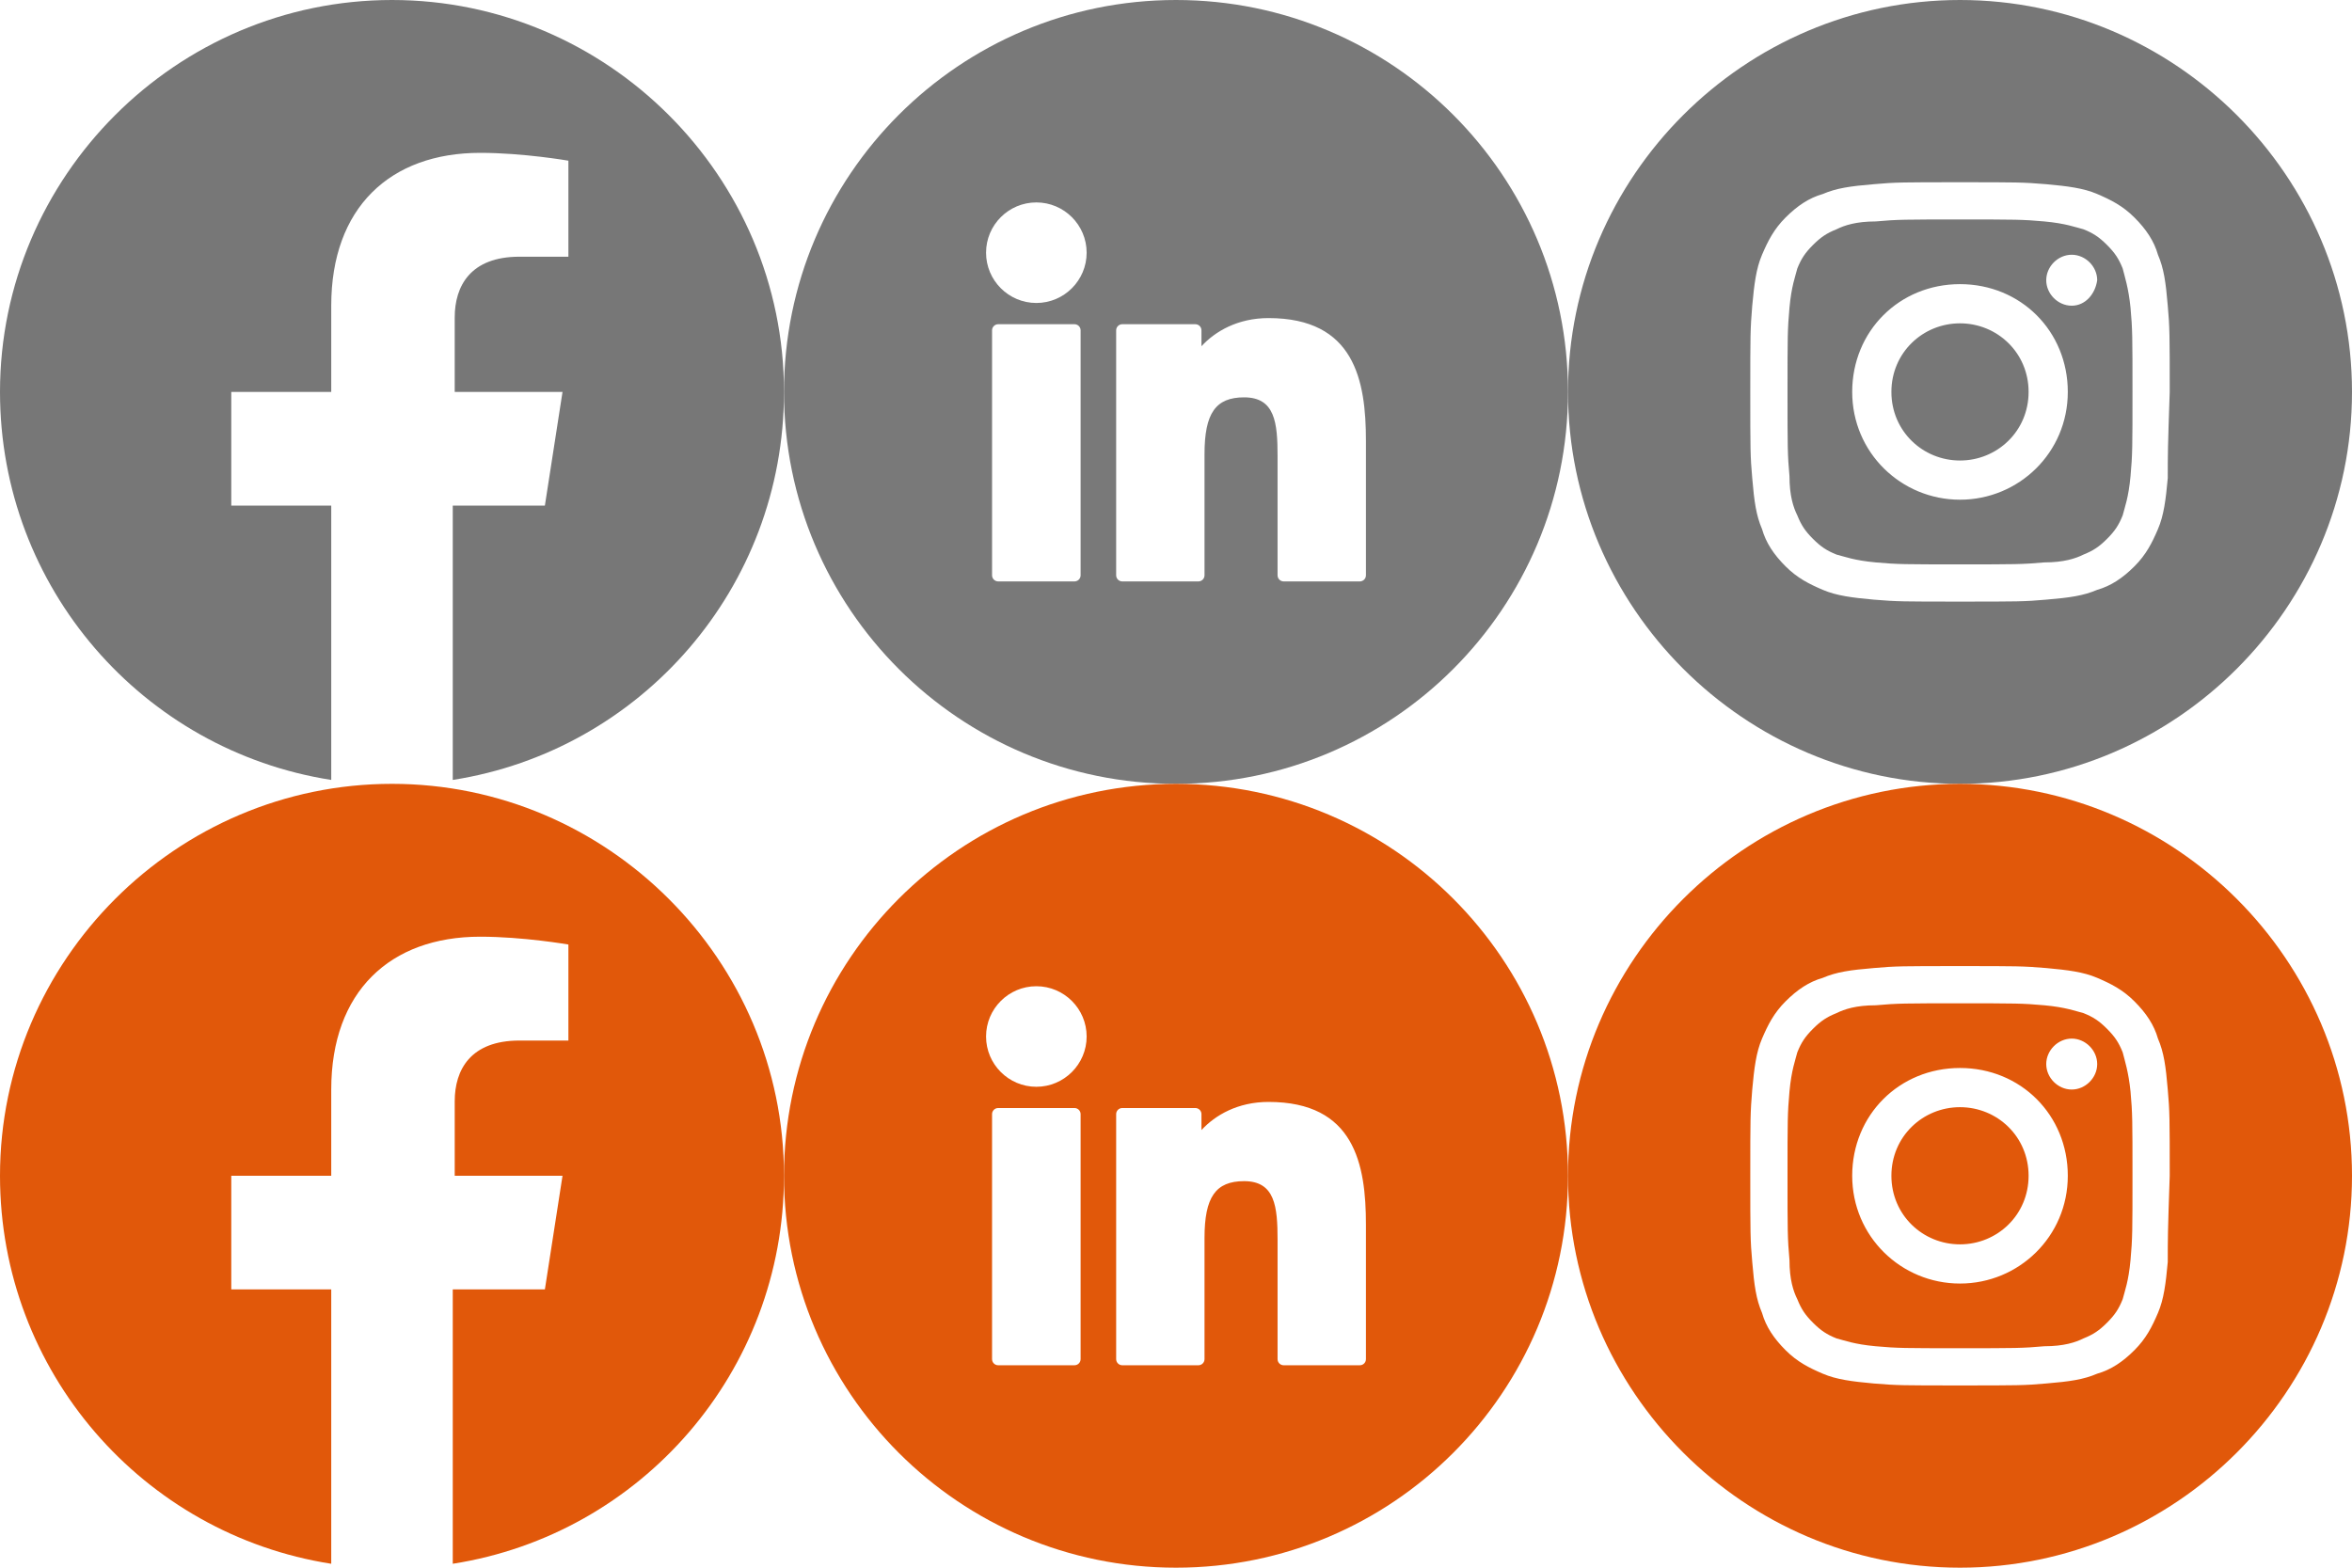
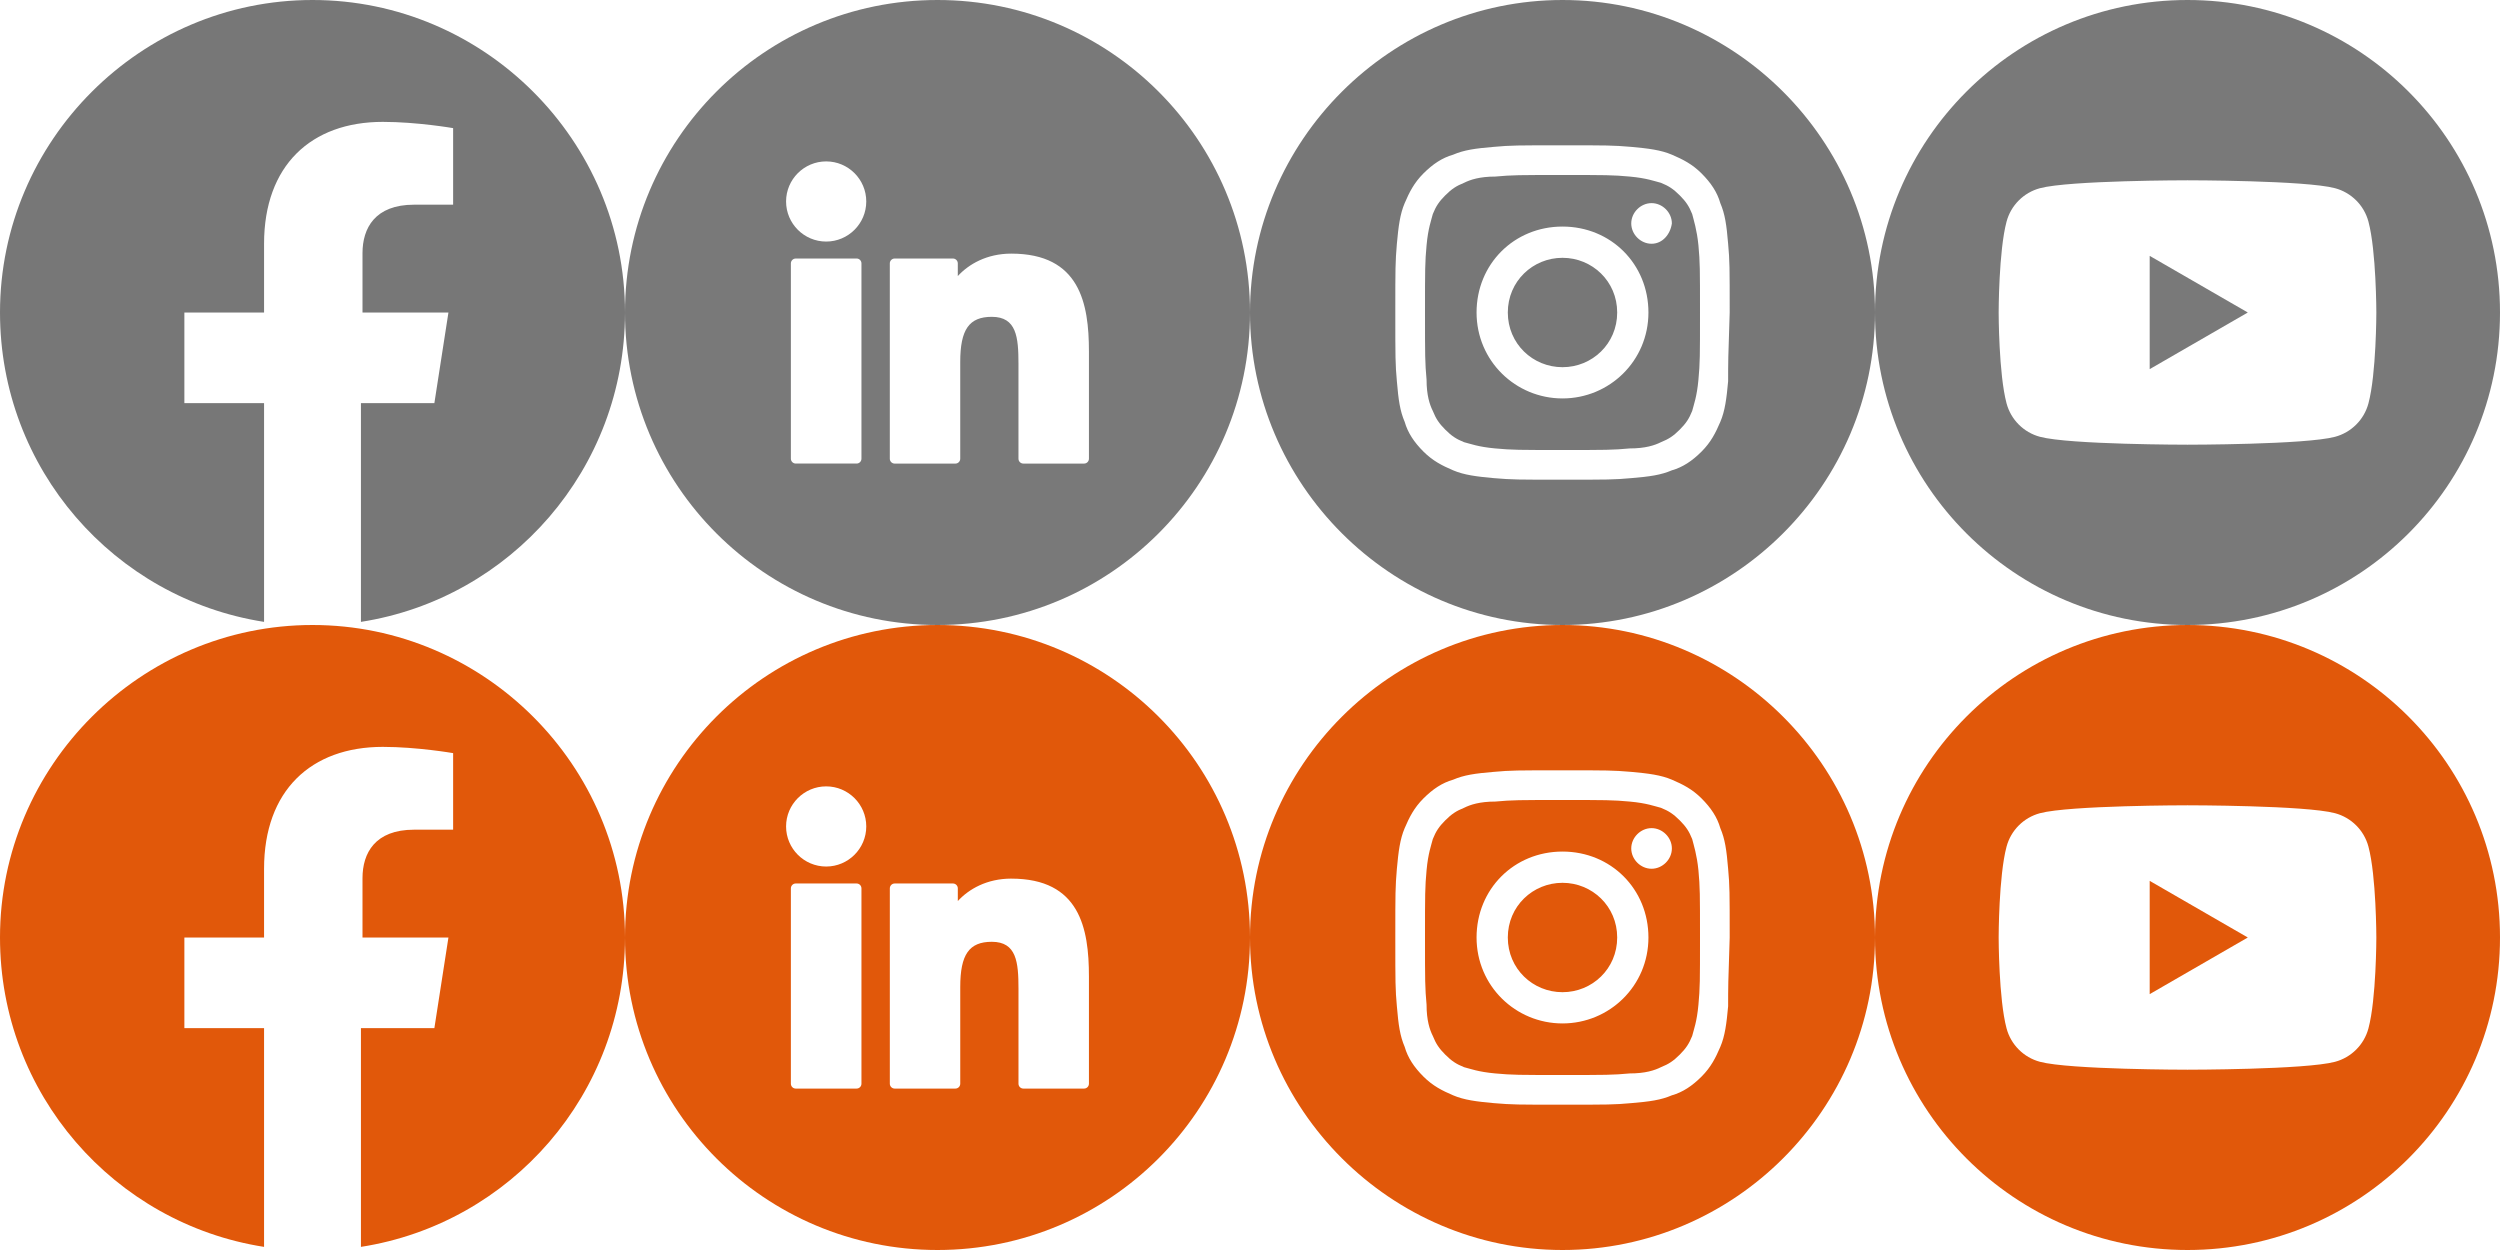
- <svg xmlns="http://www.w3.org/2000/svg" version="1.1" id="Social_network" x="0px" y="0px" viewBox="0 0 120 80" enable-background="new 0 0 120 80" xml:space="preserve">
+ <svg xmlns="http://www.w3.org/2000/svg" version="1.1" id="Social_network" x="0px" y="0px" viewBox="0 0 160 80" enable-background="new 0 0 120 80" xml:space="preserve" width="160" height="80">
  <defs id="defs6" />
-   <path id="path1" style="fill:#797979;stroke-width:0.756;paint-order:stroke fill markers" d="M 60 5.6136499e-08 A 20 20 0 0 0 40 20 A 20 20 0 0 0 60 40 A 20 20 0 0 0 80 20 A 20 20 0 0 0 60 5.6136499e-08 z M 52.875 10.33 C 54.29 10.33 55.441 11.48 55.441 12.895 C 55.441 14.309 54.29 15.461 52.875 15.461 C 51.459 15.461 50.309 14.309 50.309 12.895 C 50.309 11.48 51.459 10.33 52.875 10.33 z M 64.719 16.232 C 69.102 16.232 69.691 19.401 69.691 22.5 L 69.691 29.357 C 69.691 29.53 69.552 29.67 69.379 29.67 L 65.494 29.67 C 65.321 29.67 65.182 29.53 65.182 29.357 L 65.182 23.279 C 65.182 21.578 65.057 20.277 63.475 20.277 C 62.022 20.277 61.455 21.088 61.455 23.172 L 61.455 29.357 C 61.455 29.53 61.315 29.67 61.143 29.67 L 57.26 29.67 C 57.087 29.67 56.947 29.53 56.947 29.357 L 56.947 16.857 C 56.947 16.685 57.087 16.545 57.26 16.545 L 60.986 16.545 C 61.159 16.545 61.299 16.685 61.299 16.857 L 61.299 17.668 C 62 16.905 63.156 16.232 64.719 16.232 z M 50.93 16.545 L 54.82 16.545 C 54.993 16.545 55.133 16.685 55.133 16.857 L 55.133 29.357 C 55.133 29.53 54.993 29.67 54.82 29.67 L 50.93 29.67 C 50.757 29.67 50.615 29.53 50.615 29.357 L 50.615 16.857 C 50.615 16.685 50.757 16.545 50.93 16.545 z " />
-   <path id="path2" style="fill:#e1580a;stroke:none;stroke-width:0.756;paint-order:stroke fill markers;fill-opacity:1" d="M 60 40 A 20 20 0 0 0 40 60 A 20 20 0 0 0 60 80 A 20 20 0 0 0 80 60 A 20 20 0 0 0 60 40 z M 52.875 50.328 C 54.29 50.328 55.441 51.478 55.441 52.893 C 55.441 54.307 54.29 55.459 52.875 55.459 C 51.459 55.459 50.309 54.308 50.309 52.893 C 50.309 51.478 51.459 50.328 52.875 50.328 z M 64.719 56.232 C 69.102 56.232 69.691 59.401 69.691 62.5 L 69.691 69.357 C 69.691 69.53 69.552 69.67 69.379 69.67 L 65.494 69.67 C 65.321 69.67 65.182 69.53 65.182 69.357 L 65.182 63.279 C 65.182 61.578 65.057 60.275 63.475 60.275 C 62.022 60.275 61.455 61.088 61.455 63.172 L 61.455 69.357 C 61.455 69.53 61.315 69.67 61.143 69.67 L 57.26 69.67 C 57.087 69.67 56.947 69.53 56.947 69.357 L 56.947 56.855 C 56.947 56.683 57.087 56.543 57.26 56.543 L 60.986 56.543 C 61.159 56.543 61.299 56.683 61.299 56.855 L 61.299 57.668 C 62 56.905 63.156 56.232 64.719 56.232 z M 50.928 56.543 L 54.82 56.543 C 54.993 56.543 55.133 56.683 55.133 56.855 L 55.133 69.357 C 55.133 69.53 54.993 69.67 54.82 69.67 L 50.928 69.67 C 50.755 69.67 50.615 69.53 50.615 69.357 L 50.615 56.855 C 50.615 56.683 50.755 56.543 50.928 56.543 z " />
-   <path fill="#777777" d="M100,0C89,0,80,9,80,20c0,11,9,20,20,20s20-9,20-20C120,9,111,0,100,0z M110.6,24.4  c-0.1,1.1-0.2,1.9-0.5,2.6c-0.3,0.7-0.6,1.3-1.2,1.9c-0.6,0.6-1.2,1-1.9,1.2c-0.7,0.3-1.4,0.4-2.6,0.5c-1.1,0.1-1.5,0.1-4.4,0.1  s-3.2,0-4.4-0.1c-1.1-0.1-1.9-0.2-2.6-0.5c-0.7-0.3-1.3-0.6-1.9-1.2c-0.6-0.6-1-1.2-1.2-1.9c-0.3-0.7-0.4-1.4-0.5-2.6  c-0.1-1.1-0.1-1.5-0.1-4.4c0-2.9,0-3.2,0.1-4.4c0.1-1.1,0.2-1.9,0.5-2.6c0.3-0.7,0.6-1.3,1.2-1.9c0.6-0.6,1.2-1,1.9-1.2  c0.7-0.3,1.4-0.4,2.6-0.5c1.1-0.1,1.5-0.1,4.4-0.1s3.2,0,4.4,0.1c1.1,0.1,1.9,0.2,2.6,0.5c0.7,0.3,1.3,0.6,1.9,1.2  c0.6,0.6,1,1.2,1.2,1.9c0.3,0.7,0.4,1.4,0.5,2.6c0.1,1.1,0.1,1.5,0.1,4.4C110.6,22.9,110.6,23.2,110.6,24.4z M108.3,13.7  c-0.2-0.5-0.4-0.8-0.8-1.2c-0.4-0.4-0.7-0.6-1.2-0.8c-0.4-0.1-0.9-0.3-2-0.4c-1.1-0.1-1.5-0.1-4.3-0.1s-3.2,0-4.3,0.1  c-1,0-1.6,0.2-2,0.4c-0.5,0.2-0.8,0.4-1.2,0.8c-0.4,0.4-0.6,0.7-0.8,1.2c-0.1,0.4-0.3,0.9-0.4,2c-0.1,1.1-0.1,1.5-0.1,4.3  s0,3.2,0.1,4.3c0,1,0.2,1.6,0.4,2c0.2,0.5,0.4,0.8,0.8,1.2s0.7,0.6,1.2,0.8c0.4,0.1,0.9,0.3,2,0.4c1.1,0.1,1.5,0.1,4.3,0.1  s3.2,0,4.3-0.1c1,0,1.6-0.2,2-0.4c0.5-0.2,0.8-0.4,1.2-0.8c0.4-0.4,0.6-0.7,0.8-1.2c0.1-0.4,0.3-0.9,0.4-2c0.1-1.1,0.1-1.5,0.1-4.3  s0-3.2-0.1-4.3C108.6,14.7,108.4,14.1,108.3,13.7z M100,25.5c-3,0-5.5-2.4-5.5-5.5s2.4-5.5,5.5-5.5s5.5,2.4,5.5,5.5  S103,25.5,100,25.5z M105.7,15.6c-0.7,0-1.3-0.6-1.3-1.3c0-0.7,0.6-1.3,1.3-1.3s1.3,0.6,1.3,1.3C106.9,15,106.4,15.6,105.7,15.6z   M103.5,20c0,2-1.6,3.5-3.5,3.5S96.5,22,96.5,20c0-2,1.6-3.5,3.5-3.5S103.5,18,103.5,20z" id="path3" />
-   <path fill="#E1580A" d="M100,40c-11,0-20,9-20,20c0,11,9,20,20,20s20-9,20-20C120,49,111,40,100,40z M110.6,64.4  c-0.1,1.1-0.2,1.9-0.5,2.6c-0.3,0.7-0.6,1.3-1.2,1.9c-0.6,0.6-1.2,1-1.9,1.2c-0.7,0.3-1.4,0.4-2.6,0.5c-1.1,0.1-1.5,0.1-4.4,0.1  s-3.2,0-4.4-0.1c-1.1-0.1-1.9-0.2-2.6-0.5c-0.7-0.3-1.3-0.6-1.9-1.2c-0.6-0.6-1-1.2-1.2-1.9c-0.3-0.7-0.4-1.4-0.5-2.6  c-0.1-1.1-0.1-1.5-0.1-4.4c0-2.9,0-3.2,0.1-4.4c0.1-1.1,0.2-1.9,0.5-2.6c0.3-0.7,0.6-1.3,1.2-1.9c0.6-0.6,1.2-1,1.9-1.2  c0.7-0.3,1.4-0.4,2.6-0.5c1.1-0.1,1.5-0.1,4.4-0.1s3.2,0,4.4,0.1c1.1,0.1,1.9,0.2,2.6,0.5c0.7,0.3,1.3,0.6,1.9,1.2  c0.6,0.6,1,1.2,1.2,1.9c0.3,0.7,0.4,1.4,0.5,2.6c0.1,1.1,0.1,1.5,0.1,4.4C110.6,62.9,110.6,63.2,110.6,64.4z M108.3,53.7  c-0.2-0.5-0.4-0.8-0.8-1.2c-0.4-0.4-0.7-0.6-1.2-0.8c-0.4-0.1-0.9-0.3-2-0.4c-1.1-0.1-1.5-0.1-4.3-0.1s-3.2,0-4.3,0.1  c-1,0-1.6,0.2-2,0.4c-0.5,0.2-0.8,0.4-1.2,0.8c-0.4,0.4-0.6,0.7-0.8,1.2c-0.1,0.4-0.3,0.9-0.4,2c-0.1,1.1-0.1,1.5-0.1,4.3  s0,3.2,0.1,4.3c0,1,0.2,1.6,0.4,2c0.2,0.5,0.4,0.8,0.8,1.2s0.7,0.6,1.2,0.8c0.4,0.1,0.9,0.3,2,0.4c1.1,0.1,1.5,0.1,4.3,0.1  s3.2,0,4.3-0.1c1,0,1.6-0.2,2-0.4c0.5-0.2,0.8-0.4,1.2-0.8c0.4-0.4,0.6-0.7,0.8-1.2c0.1-0.4,0.3-0.9,0.4-2c0.1-1.1,0.1-1.5,0.1-4.3  s0-3.2-0.1-4.3C108.6,54.7,108.4,54.1,108.3,53.7z M100,65.5c-3,0-5.5-2.4-5.5-5.5s2.4-5.5,5.5-5.5s5.5,2.4,5.5,5.5  S103,65.5,100,65.5z M105.7,55.6c-0.7,0-1.3-0.6-1.3-1.3s0.6-1.3,1.3-1.3s1.3,0.6,1.3,1.3S106.4,55.6,105.7,55.6z M103.5,60  c0,2-1.6,3.5-3.5,3.5S96.5,62,96.5,60c0-2,1.6-3.5,3.5-3.5S103.5,58,103.5,60z" id="path4" />
-   <path fill="#777777" d="M40,20C40,9,31,0,20,0S0,9,0,20c0,10,7.3,18.3,16.9,19.8v-14h-5.1V20h5.1v-4.4c0-5,3-7.8,7.6-7.8  c2.2,0,4.5,0.4,4.5,0.4v4.9h-2.5c-2.5,0-3.3,1.5-3.3,3.1V20h5.5l-0.9,5.8h-4.7v14C32.7,38.3,40,30,40,20z" id="path5" />
-   <path fill="#E1580A" d="M40,60c0-11-9-20-20-20S0,49,0,60c0,10,7.3,18.3,16.9,19.8v-14h-5.1V60h5.1v-4.4c0-5,3-7.8,7.6-7.8  c2.2,0,4.5,0.4,4.5,0.4v4.9h-2.5c-2.5,0-3.3,1.5-3.3,3.1V60h5.5l-0.9,5.8h-4.7v14C32.7,78.3,40,70,40,60z" id="path6" />
+   <path id="path1" style="fill:#797979;stroke-width:0.756;paint-order:stroke fill markers" d="M 60,5.6136499e-8 A 20,20 0 0 0 40,20 a 20,20 0 0 0 20,20 20,20 0 0 0 20,-20 20,20 0 0 0 -20,-20 z M 52.875,10.33 c 1.415,0 2.566,1.15 2.566,2.564 0,1.415 -1.152,2.566 -2.566,2.566 -1.416,0 -2.566,-1.151 -2.566,-2.566 0,-1.414 1.151,-2.564 2.566,-2.564 z m 11.844,5.902 c 4.383,0 4.973,3.168 4.973,6.268 v 6.857 c 0,0.173 -0.14,0.312 -0.312,0.312 H 65.494 c -0.173,0 -0.312,-0.14 -0.312,-0.312 v -6.078 c 0,-1.702 -0.125,-3.002 -1.707,-3.002 -1.453,0 -2.02,0.81 -2.02,2.895 v 6.186 c 0,0.173 -0.14,0.312 -0.312,0.312 h -3.883 c -0.173,0 -0.312,-0.14 -0.312,-0.312 V 16.857 c 0,-0.173 0.14,-0.312 0.312,-0.312 h 3.727 c 0.173,0 0.312,0.14 0.312,0.312 v 0.811 c 0.701,-0.763 1.857,-1.436 3.42,-1.436 z m -13.789,0.312 h 3.891 c 0.173,0 0.312,0.14 0.312,0.312 v 12.5 c 0,0.173 -0.14,0.312 -0.312,0.312 h -3.891 c -0.173,0 -0.314,-0.14 -0.314,-0.312 V 16.857 c 0,-0.173 0.142,-0.312 0.314,-0.312 z" />
+   <path id="path2" style="fill:#e1580a;fill-opacity:1;stroke:none;stroke-width:0.756;paint-order:stroke fill markers" d="M 60,40 A 20,20 0 0 0 40,60 20,20 0 0 0 60,80 20,20 0 0 0 80,60 20,20 0 0 0 60,40 Z m -7.125,10.328 c 1.415,0 2.566,1.15 2.566,2.564 0,1.415 -1.152,2.566 -2.566,2.566 -1.416,0 -2.566,-1.151 -2.566,-2.566 0,-1.414 1.15,-2.564 2.566,-2.564 z m 11.844,5.904 c 4.383,0 4.973,3.168 4.973,6.268 v 6.857 c 0,0.173 -0.14,0.312 -0.312,0.312 h -3.885 c -0.173,0 -0.312,-0.14 -0.312,-0.312 v -6.078 c 10e-7,-1.702 -0.125,-3.004 -1.707,-3.004 -1.453,0 -2.02,0.812 -2.02,2.896 v 6.186 c 0,0.173 -0.14,0.312 -0.312,0.312 h -3.883 c -0.173,0 -0.312,-0.14 -0.312,-0.312 V 56.855 c -10e-7,-0.173 0.14,-0.312 0.312,-0.312 h 3.727 c 0.173,0 0.312,0.14 0.312,0.312 v 0.812 c 0.701,-0.763 1.857,-1.436 3.42,-1.436 z m -13.791,0.311 h 3.893 c 0.173,0 0.312,0.14 0.312,0.312 v 12.502 c 10e-7,0.173 -0.14,0.312 -0.312,0.312 h -3.893 c -0.173,0 -0.312,-0.14 -0.312,-0.312 V 56.855 c 0,-0.173 0.14,-0.312 0.312,-0.312 z" />
+   <path fill="#777777" d="M 100,0 C 89,0 80,9 80,20 c 0,11 9,20 20,20 11,0 20,-9 20,-20 C 120,9 111,0 100,0 Z m 10.6,24.4 c -0.1,1.1 -0.2,1.9 -0.5,2.6 -0.3,0.7 -0.6,1.3 -1.2,1.9 -0.6,0.6 -1.2,1 -1.9,1.2 -0.7,0.3 -1.4,0.4 -2.6,0.5 -1.1,0.1 -1.5,0.1 -4.4,0.1 -2.9,0 -3.2,0 -4.4,-0.1 -1.1,-0.1 -1.9,-0.2 -2.6,-0.5 -0.7,-0.3 -1.3,-0.6 -1.9,-1.2 -0.6,-0.6 -1,-1.2 -1.2,-1.9 -0.3,-0.7 -0.4,-1.4 -0.5,-2.6 -0.1,-1.1 -0.1,-1.5 -0.1,-4.4 0,-2.9 0,-3.2 0.1,-4.4 0.1,-1.1 0.2,-1.9 0.5,-2.6 0.3,-0.7 0.6,-1.3 1.2,-1.9 0.6,-0.6 1.2,-1 1.9,-1.2 0.7,-0.3 1.4,-0.4 2.6,-0.5 1.1,-0.1 1.5,-0.1 4.4,-0.1 2.9,0 3.2,0 4.4,0.1 1.1,0.1 1.9,0.2 2.6,0.5 0.7,0.3 1.3,0.6 1.9,1.2 0.6,0.6 1,1.2 1.2,1.9 0.3,0.7 0.4,1.4 0.5,2.6 0.1,1.1 0.1,1.5 0.1,4.4 -0.1,2.9 -0.1,3.2 -0.1,4.4 z m -2.3,-10.7 c -0.2,-0.5 -0.4,-0.8 -0.8,-1.2 -0.4,-0.4 -0.7,-0.6 -1.2,-0.8 -0.4,-0.1 -0.9,-0.3 -2,-0.4 -1.1,-0.1 -1.5,-0.1 -4.3,-0.1 -2.8,0 -3.2,0 -4.3,0.1 -1,0 -1.6,0.2 -2,0.4 -0.5,0.2 -0.8,0.4 -1.2,0.8 -0.4,0.4 -0.6,0.7 -0.8,1.2 -0.1,0.4 -0.3,0.9 -0.4,2 -0.1,1.1 -0.1,1.5 -0.1,4.3 0,2.8 0,3.2 0.1,4.3 0,1 0.2,1.6 0.4,2 0.2,0.5 0.4,0.8 0.8,1.2 0.4,0.4 0.7,0.6 1.2,0.8 0.4,0.1 0.9,0.3 2,0.4 1.1,0.1 1.5,0.1 4.3,0.1 2.8,0 3.2,0 4.3,-0.1 1,0 1.6,-0.2 2,-0.4 0.5,-0.2 0.8,-0.4 1.2,-0.8 0.4,-0.4 0.6,-0.7 0.8,-1.2 0.1,-0.4 0.3,-0.9 0.4,-2 0.1,-1.1 0.1,-1.5 0.1,-4.3 0,-2.8 0,-3.2 -0.1,-4.3 -0.1,-1 -0.3,-1.6 -0.4,-2 z M 100,25.5 c -3,0 -5.5,-2.4 -5.5,-5.5 0,-3.1 2.4,-5.5 5.5,-5.5 3.1,0 5.5,2.4 5.5,5.5 0,3.1 -2.5,5.5 -5.5,5.5 z m 5.7,-9.9 c -0.7,0 -1.3,-0.6 -1.3,-1.3 0,-0.7 0.6,-1.3 1.3,-1.3 0.7,0 1.3,0.6 1.3,1.3 -0.1,0.7 -0.6,1.3 -1.3,1.3 z m -2.2,4.4 c 0,2 -1.6,3.5 -3.5,3.5 -1.9,0 -3.5,-1.5 -3.5,-3.5 0,-2 1.6,-3.5 3.5,-3.5 1.9,0 3.5,1.5 3.5,3.5 z" id="path3" />
+   <path fill="#e1580a" d="m 100,40 c -11,0 -20,9 -20,20 0,11 9,20 20,20 11,0 20,-9 20,-20 0,-11 -9,-20 -20,-20 z m 10.6,24.4 c -0.1,1.1 -0.2,1.9 -0.5,2.6 -0.3,0.7 -0.6,1.3 -1.2,1.9 -0.6,0.6 -1.2,1 -1.9,1.2 -0.7,0.3 -1.4,0.4 -2.6,0.5 -1.1,0.1 -1.5,0.1 -4.4,0.1 -2.9,0 -3.2,0 -4.4,-0.1 -1.1,-0.1 -1.9,-0.2 -2.6,-0.5 -0.7,-0.3 -1.3,-0.6 -1.9,-1.2 -0.6,-0.6 -1,-1.2 -1.2,-1.9 -0.3,-0.7 -0.4,-1.4 -0.5,-2.6 -0.1,-1.1 -0.1,-1.5 -0.1,-4.4 0,-2.9 0,-3.2 0.1,-4.4 0.1,-1.1 0.2,-1.9 0.5,-2.6 0.3,-0.7 0.6,-1.3 1.2,-1.9 0.6,-0.6 1.2,-1 1.9,-1.2 0.7,-0.3 1.4,-0.4 2.6,-0.5 1.1,-0.1 1.5,-0.1 4.4,-0.1 2.9,0 3.2,0 4.4,0.1 1.1,0.1 1.9,0.2 2.6,0.5 0.7,0.3 1.3,0.6 1.9,1.2 0.6,0.6 1,1.2 1.2,1.9 0.3,0.7 0.4,1.4 0.5,2.6 0.1,1.1 0.1,1.5 0.1,4.4 -0.1,2.9 -0.1,3.2 -0.1,4.4 z m -2.3,-10.7 c -0.2,-0.5 -0.4,-0.8 -0.8,-1.2 -0.4,-0.4 -0.7,-0.6 -1.2,-0.8 -0.4,-0.1 -0.9,-0.3 -2,-0.4 -1.1,-0.1 -1.5,-0.1 -4.3,-0.1 -2.8,0 -3.2,0 -4.3,0.1 -1,0 -1.6,0.2 -2,0.4 -0.5,0.2 -0.8,0.4 -1.2,0.8 -0.4,0.4 -0.6,0.7 -0.8,1.2 -0.1,0.4 -0.3,0.9 -0.4,2 -0.1,1.1 -0.1,1.5 -0.1,4.3 0,2.8 0,3.2 0.1,4.3 0,1 0.2,1.6 0.4,2 0.2,0.5 0.4,0.8 0.8,1.2 0.4,0.4 0.7,0.6 1.2,0.8 0.4,0.1 0.9,0.3 2,0.4 1.1,0.1 1.5,0.1 4.3,0.1 2.8,0 3.2,0 4.3,-0.1 1,0 1.6,-0.2 2,-0.4 0.5,-0.2 0.8,-0.4 1.2,-0.8 0.4,-0.4 0.6,-0.7 0.8,-1.2 0.1,-0.4 0.3,-0.9 0.4,-2 0.1,-1.1 0.1,-1.5 0.1,-4.3 0,-2.8 0,-3.2 -0.1,-4.3 -0.1,-1 -0.3,-1.6 -0.4,-2 z M 100,65.5 c -3,0 -5.5,-2.4 -5.5,-5.5 0,-3.1 2.4,-5.5 5.5,-5.5 3.1,0 5.5,2.4 5.5,5.5 0,3.1 -2.5,5.5 -5.5,5.5 z m 5.7,-9.9 c -0.7,0 -1.3,-0.6 -1.3,-1.3 0,-0.7 0.6,-1.3 1.3,-1.3 0.7,0 1.3,0.6 1.3,1.3 0,0.7 -0.6,1.3 -1.3,1.3 z m -2.2,4.4 c 0,2 -1.6,3.5 -3.5,3.5 -1.9,0 -3.5,-1.5 -3.5,-3.5 0,-2 1.6,-3.5 3.5,-3.5 1.9,0 3.5,1.5 3.5,3.5 z" id="path4" />
+   <path fill="#777777" d="M 40,20 C 40,9 31,0 20,0 9,0 0,9 0,20 0,30 7.3,38.3 16.9,39.8 v -14 H 11.8 V 20 h 5.1 v -4.4 c 0,-5 3,-7.8 7.6,-7.8 2.2,0 4.5,0.4 4.5,0.4 v 4.9 h -2.5 c -2.5,0 -3.3,1.5 -3.3,3.1 V 20 h 5.5 l -0.9,5.8 h -4.7 v 14 C 32.7,38.3 40,30 40,20 Z" id="path5" />
+   <path fill="#e1580a" d="M 40,60 C 40,49 31,40 20,40 9,40 0,49 0,60 0,70 7.3,78.3 16.9,79.8 v -14 H 11.8 V 60 h 5.1 v -4.4 c 0,-5 3,-7.8 7.6,-7.8 2.2,0 4.5,0.4 4.5,0.4 v 4.9 h -2.5 c -2.5,0 -3.3,1.5 -3.3,3.1 V 60 h 5.5 l -0.9,5.8 h -4.7 v 14 C 32.7,78.3 40,70 40,60 Z" id="path6" />
+   <path id="path7" style="fill:#797979;fill-opacity:1;stroke-width:0.756;paint-order:stroke fill markers" d="M 140 0 A 20 20 0 0 0 120 20 A 20 20 0 0 0 140 40 A 20 20 0 0 0 160 20 A 20 20 0 0 0 140 0 z M 140 11.539 C 140 11.539 147.559 11.54 149.443 12.045 C 150.484 12.323 151.302 13.141 151.58 14.182 C 152.083 16.066 152.086 20 152.086 20 C 152.086 20 152.085 23.934 151.58 25.818 C 151.302 26.859 150.484 27.677 149.443 27.955 C 147.559 28.46 140 28.461 140 28.461 C 140 28.461 132.441 28.46 130.557 27.955 C 129.516 27.677 128.698 26.859 128.42 25.818 C 127.915 23.934 127.914 20 127.914 20 C 127.914 20 127.915 16.066 128.42 14.182 C 128.698 13.141 129.516 12.323 130.557 12.045 C 132.441 11.54 140 11.539 140 11.539 z M 137.58 16.375 L 137.58 23.625 L 143.859 20 L 137.58 16.375 z " />
+   <path id="path8" style="fill:#e1580a;fill-opacity:1;stroke-width:0.756;paint-order:stroke fill markers" d="M 140 40 A 20 20 0 0 0 120 60 A 20 20 0 0 0 140 80 A 20 20 0 0 0 160 60 A 20 20 0 0 0 140 40 z M 140 51.539 C 140 51.539 147.559 51.54 149.443 52.045 C 150.484 52.323 151.302 53.141 151.58 54.182 C 152.083 56.066 152.086 60 152.086 60 C 152.086 60 152.085 63.934 151.58 65.818 C 151.302 66.859 150.484 67.677 149.443 67.955 C 147.559 68.46 140 68.461 140 68.461 C 140 68.461 132.441 68.46 130.557 67.955 C 129.516 67.677 128.698 66.859 128.42 65.818 C 127.915 63.934 127.914 60 127.914 60 C 127.914 60 127.915 56.066 128.42 54.182 C 128.698 53.141 129.516 52.323 130.557 52.045 C 132.441 51.54 140 51.539 140 51.539 z M 137.58 56.375 L 137.58 63.625 L 143.859 60 L 137.58 56.375 z " />
</svg>
